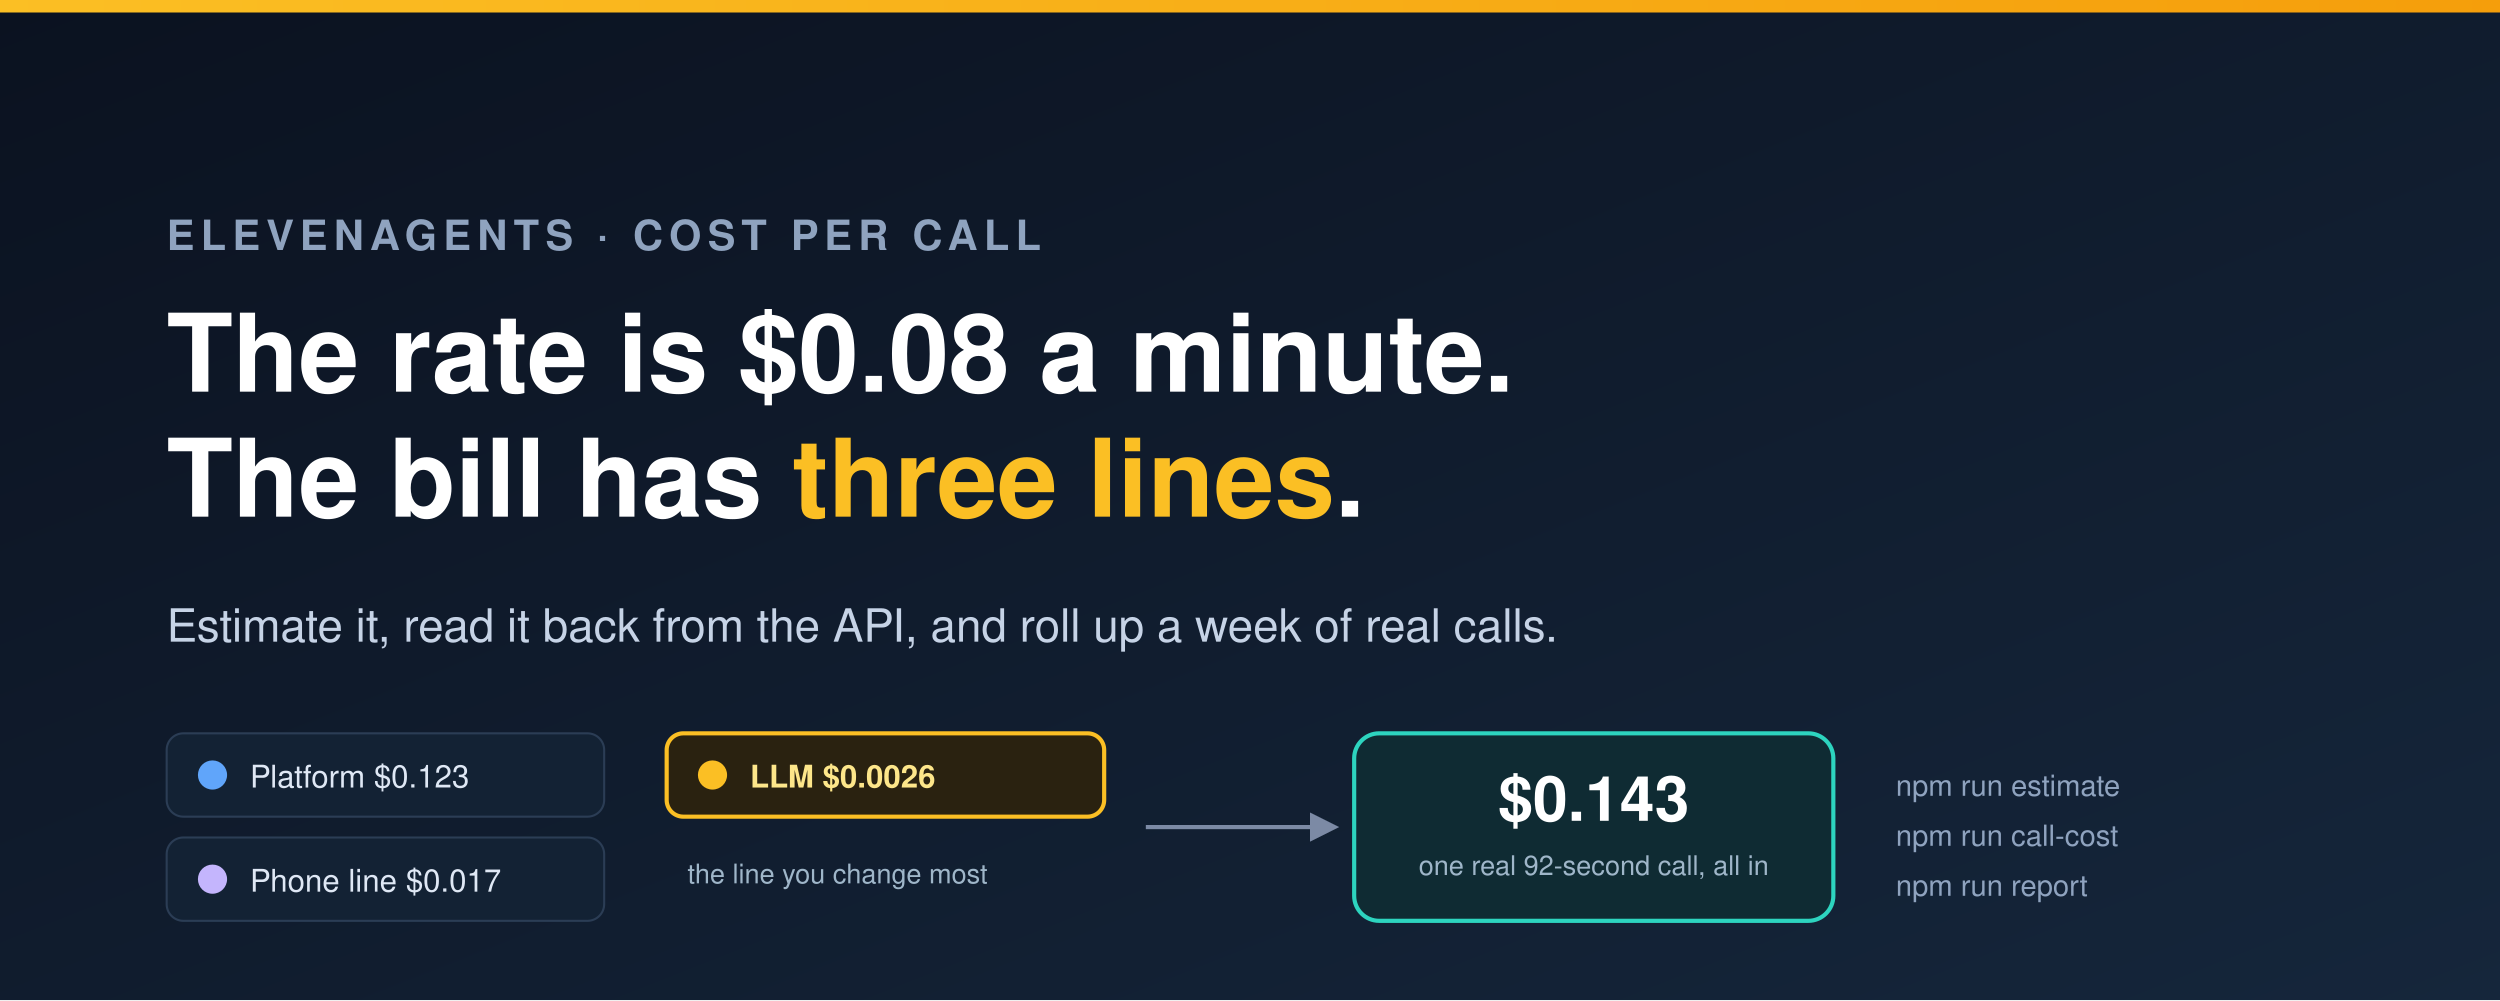
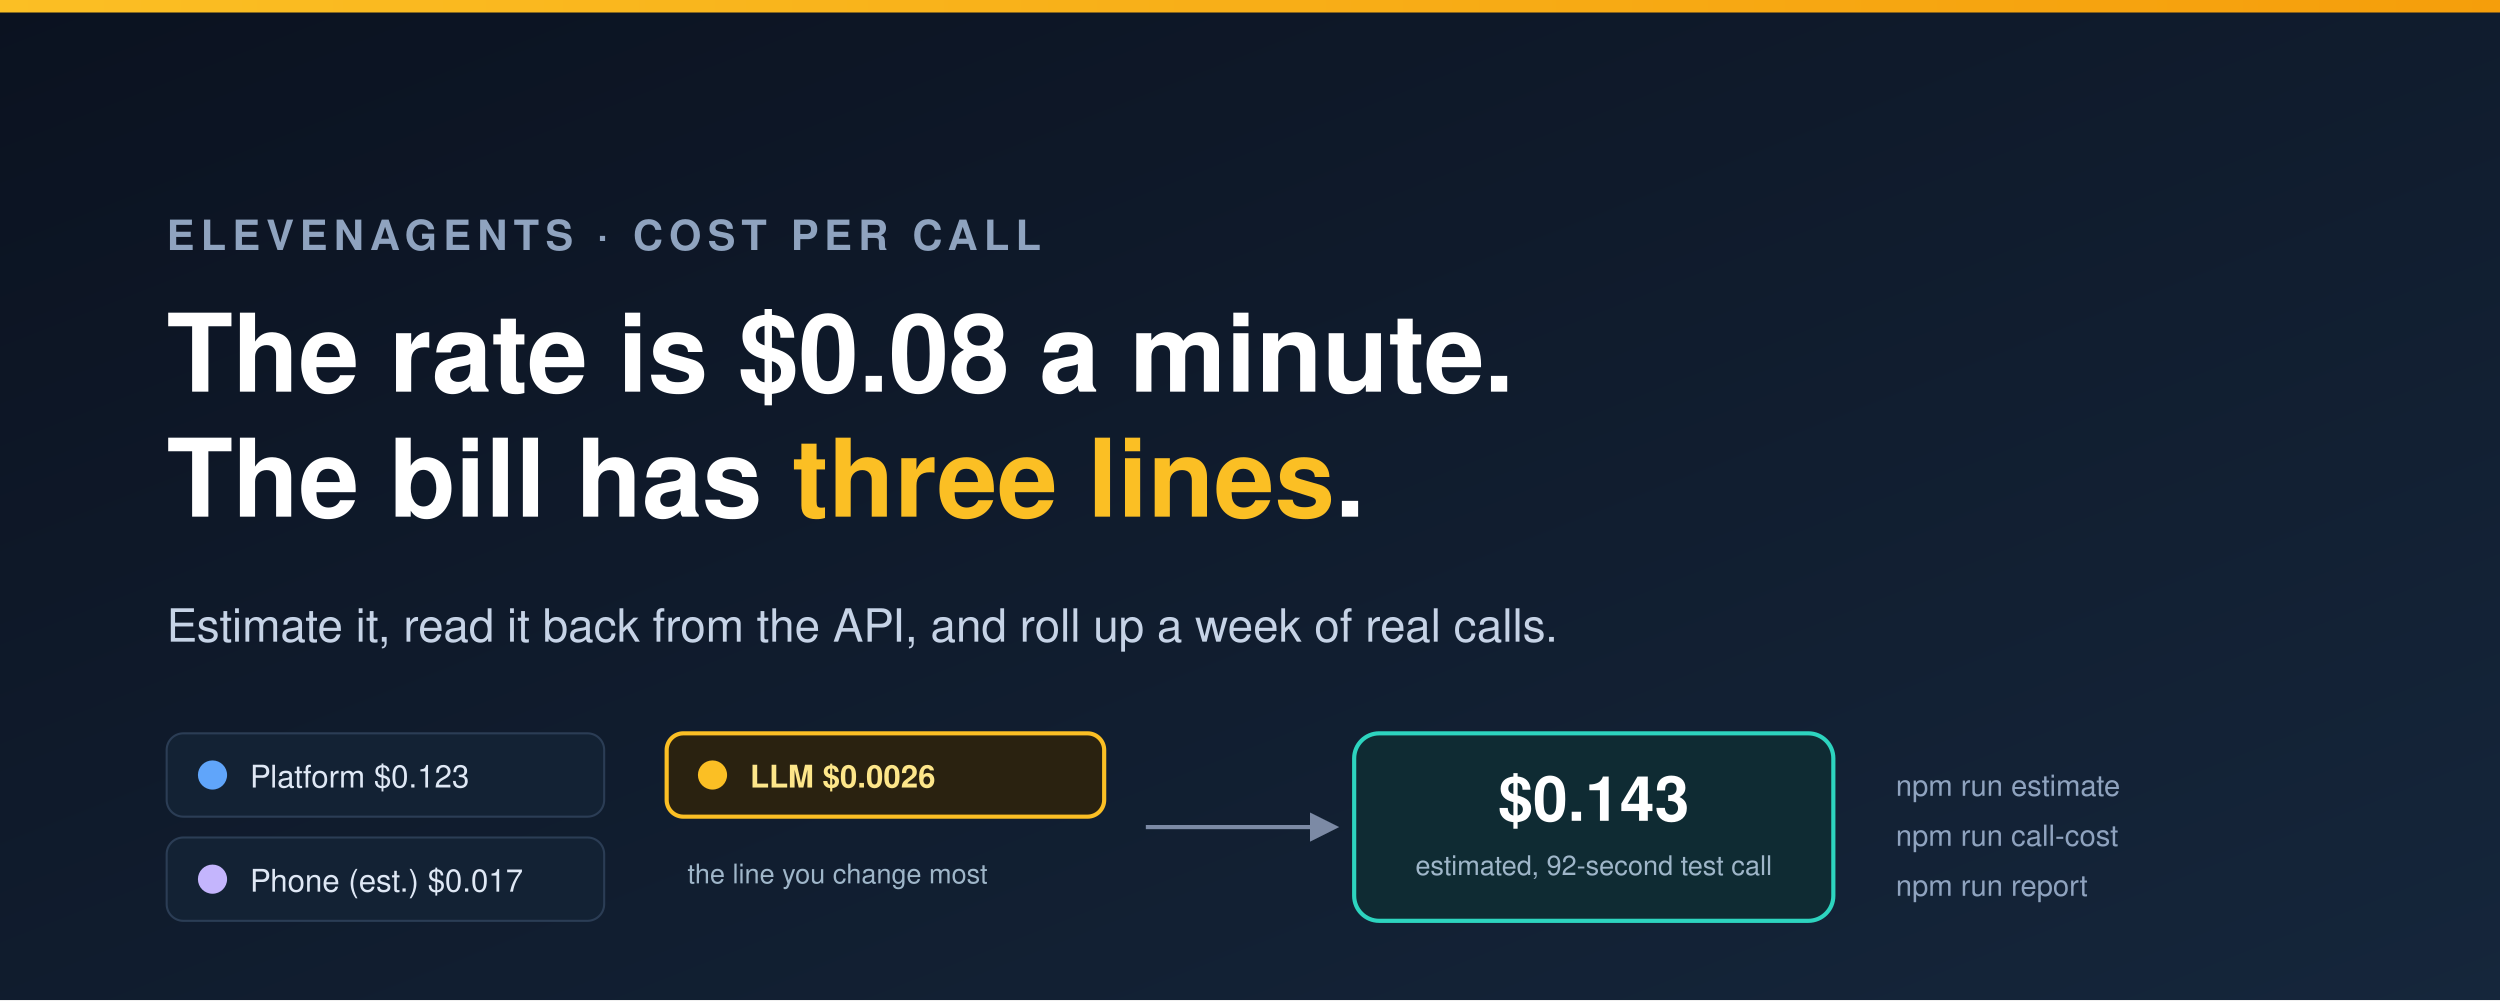
<svg xmlns="http://www.w3.org/2000/svg" viewBox="0 0 1200 480" width="1200" height="480" font-family="system-ui, -apple-system, Segoe UI, Helvetica, Arial, sans-serif">
  <defs>
    <linearGradient id="bg" x1="0" y1="0" x2="1" y2="1">
      <stop offset="0" stop-color="#0b1220" />
      <stop offset="1" stop-color="#15263b" />
    </linearGradient>
    <linearGradient id="accent" x1="0" y1="0" x2="1" y2="0">
      <stop offset="0" stop-color="#fbbf24" />
      <stop offset="1" stop-color="#f59e0b" />
    </linearGradient>
    <marker id="ah" viewBox="0 0 10 10" refX="8" refY="5" markerWidth="7" markerHeight="7" orient="auto-start-reverse">
      <path d="M0 0 L10 5 L0 10 z" fill="#7c8aa5" />
    </marker>
  </defs>
  <rect width="1200" height="480" fill="url(#bg)" />
  <rect x="0" y="0" width="1200" height="6" fill="url(#accent)" />
  <text x="80" y="120" fill="#8fa3bf" font-size="20" font-weight="600" letter-spacing="3">ELEVENAGENTS · COST PER CALL</text>
  <text x="80" y="188" fill="#ffffff" font-size="52" font-weight="800">The rate is $0.08 a minute.</text>
  <text x="80" y="248" fill="#ffffff" font-size="52" font-weight="800">The bill has <tspan fill="#fbbf24">three lines</tspan>.</text>
  <text x="80" y="308" fill="#c6d3e6" font-size="22" font-weight="500">Estimate it, read it back from the API, and roll up a week of real calls.</text>
  <g transform="translate(80,352)">
    <rect x="0" y="0" width="210" height="40" rx="8" fill="#132234" stroke="#2b3d55" />
    <circle cx="22" cy="20" r="7" fill="#60a5fa" />
    <text x="40" y="26" fill="#dfe8f5" font-size="15">Platform  $0.123</text>
    <rect x="0" y="50" width="210" height="40" rx="8" fill="#132234" stroke="#2b3d55" />
    <circle cx="22" cy="70" r="7" fill="#c4b5fd" />
-     <text x="40" y="76" fill="#dfe8f5" font-size="15">Phone line  $0.017</text>
+     <text x="40" y="76" fill="#dfe8f5" font-size="15">Phone (est.)  $0.017</text>
    <rect x="240" y="0" width="210" height="40" rx="8" fill="#2a2210" stroke="#fbbf24" stroke-width="2" />
    <circle cx="262" cy="20" r="7" fill="#fbbf24" />
    <text x="280" y="26" fill="#fde68a" font-size="15" font-weight="700">LLM  $0.0026</text>
    <text x="250" y="72" fill="#9fb6c9" font-size="13">the line you change most</text>
    <line x1="470" y1="45" x2="560" y2="45" stroke="#7c8aa5" stroke-width="2" marker-end="url(#ah)" />
    <rect x="570" y="0" width="230" height="90" rx="12" fill="#0f2b33" stroke="#2dd4bf" stroke-width="2" />
    <text x="685" y="42" fill="#ffffff" font-size="30" font-weight="800" text-anchor="middle">$0.143</text>
-     <text x="685" y="68" fill="#9fb6c9" font-size="13" text-anchor="middle">one real 92-second call, all in</text>
+     <text x="685" y="68" fill="#9fb6c9" font-size="13" text-anchor="middle">estimated, 92-second test call</text>
    <text x="830" y="30" fill="#8fa3bf" font-size="14">npm run estimate</text>
    <text x="830" y="54" fill="#8fa3bf" font-size="14">npm run call-cost</text>
    <text x="830" y="78" fill="#8fa3bf" font-size="14">npm run report</text>
  </g>
</svg>
